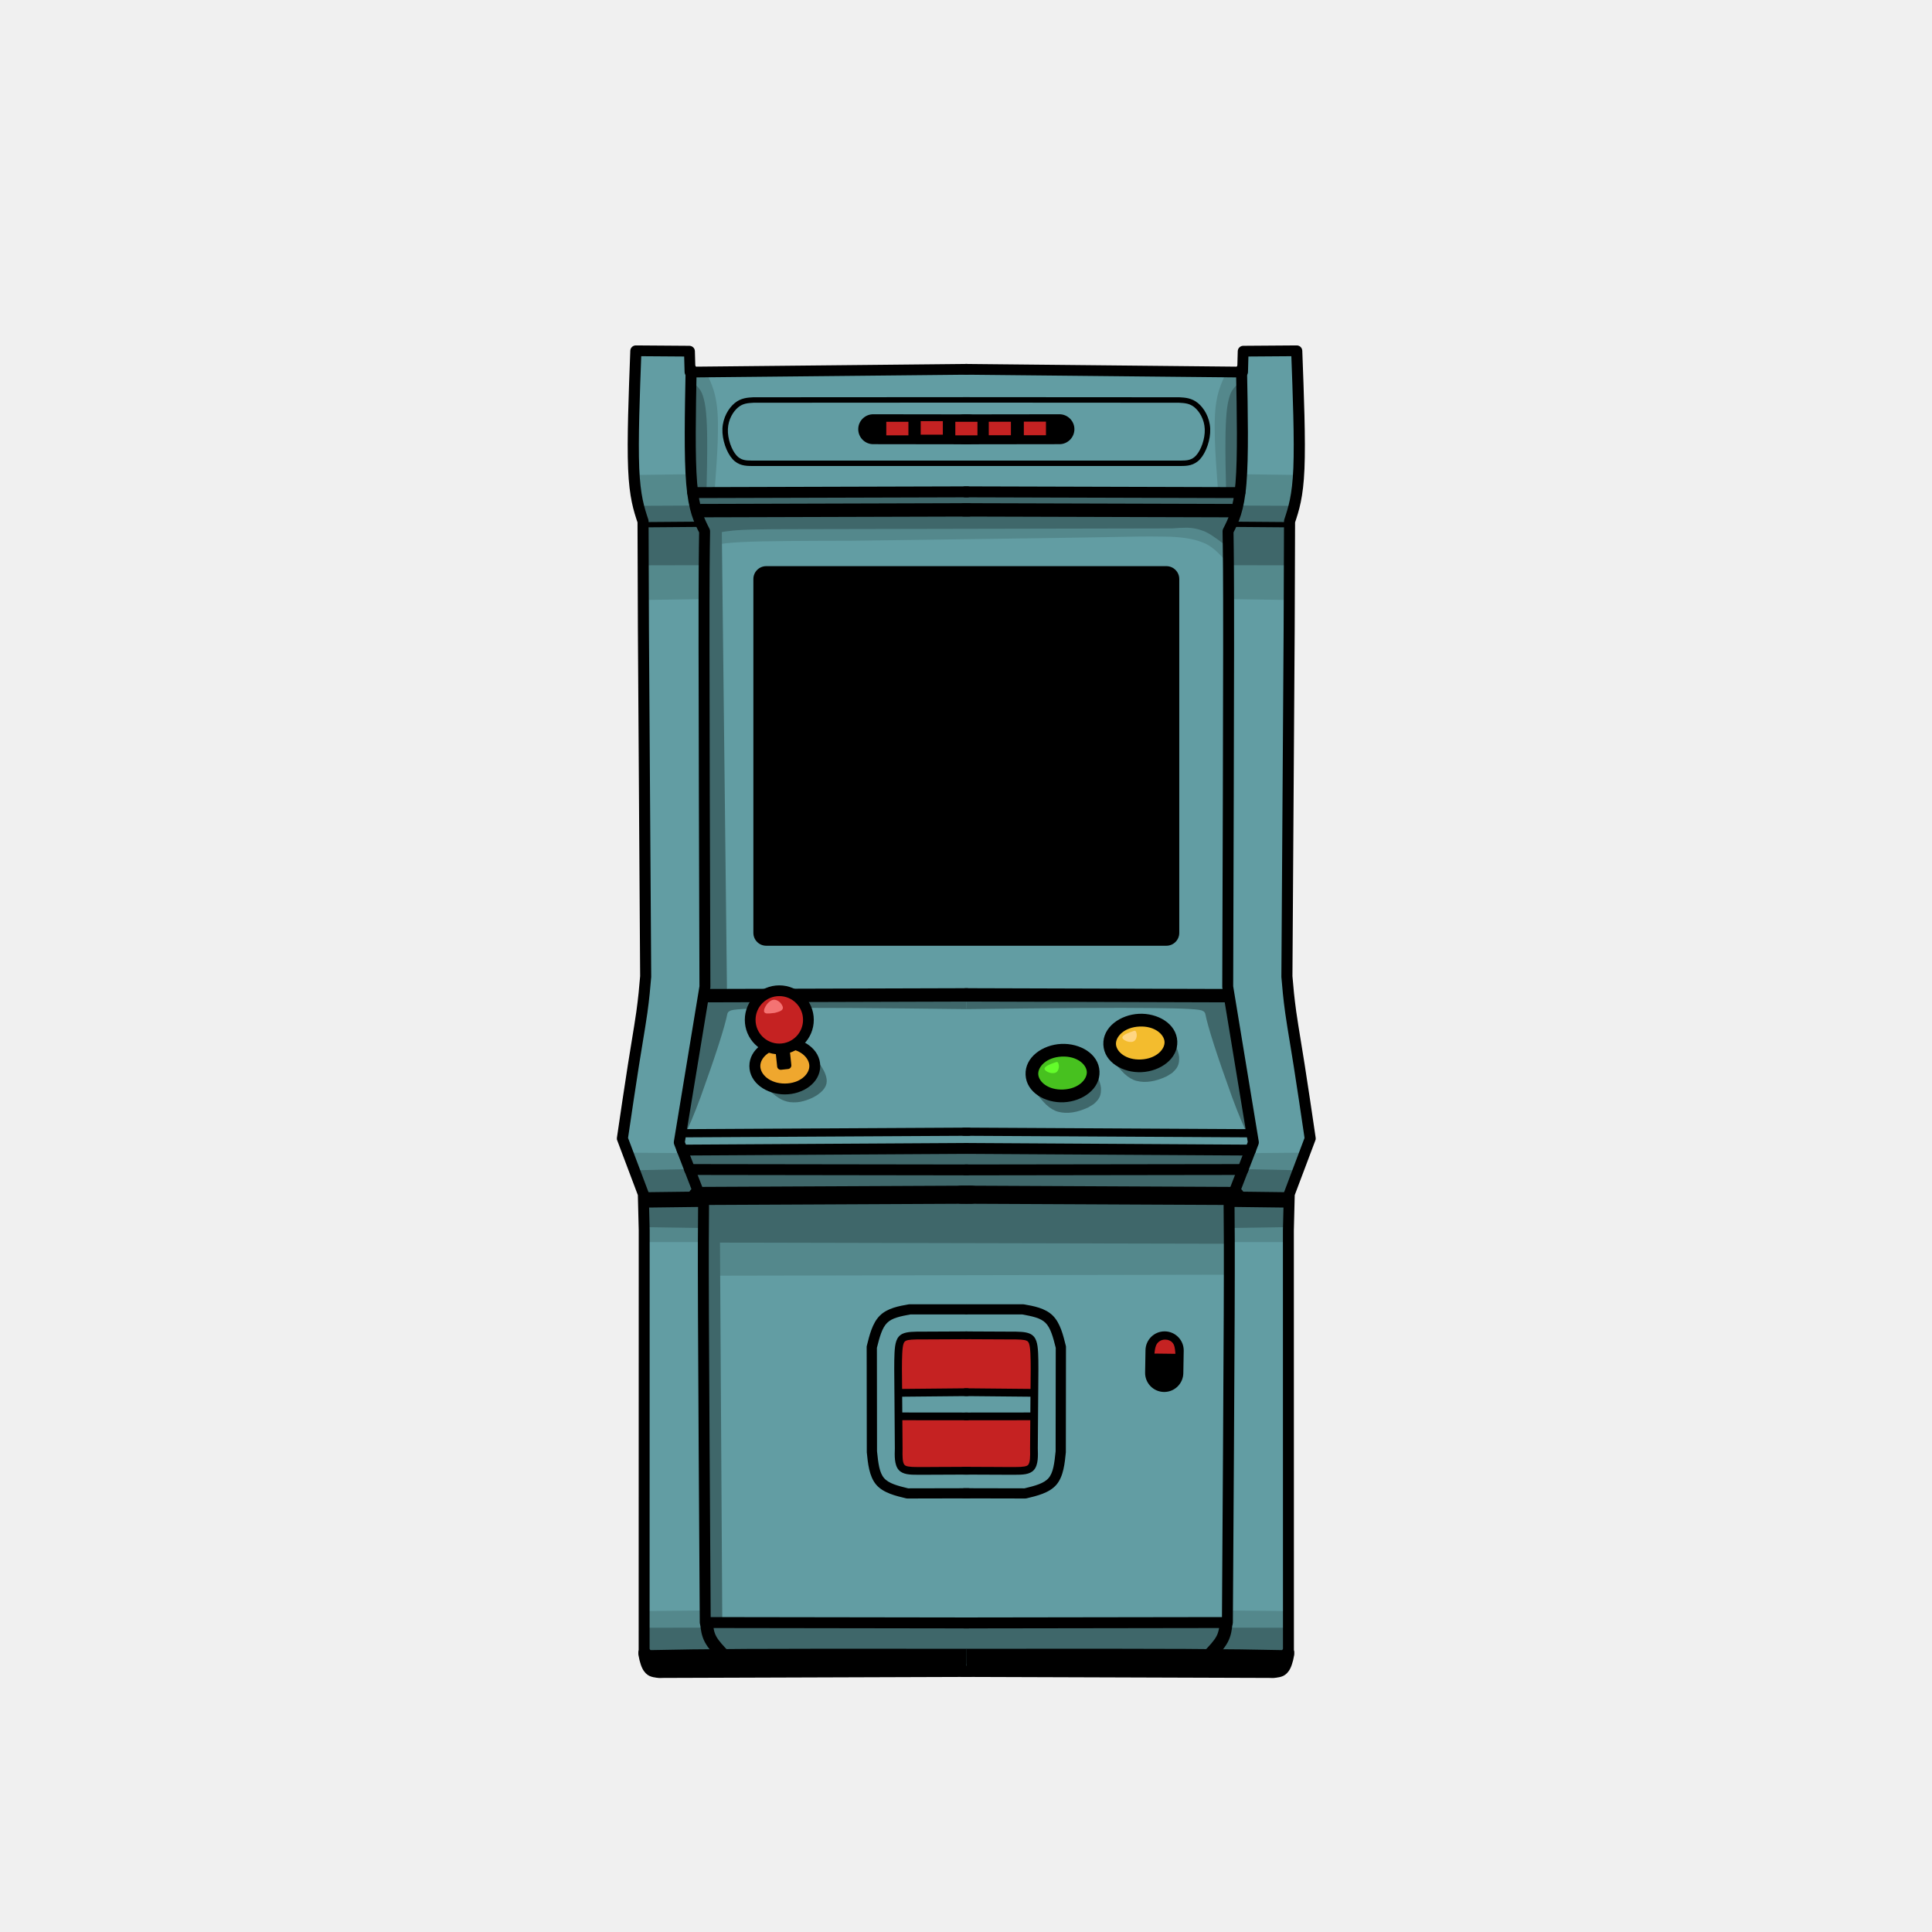
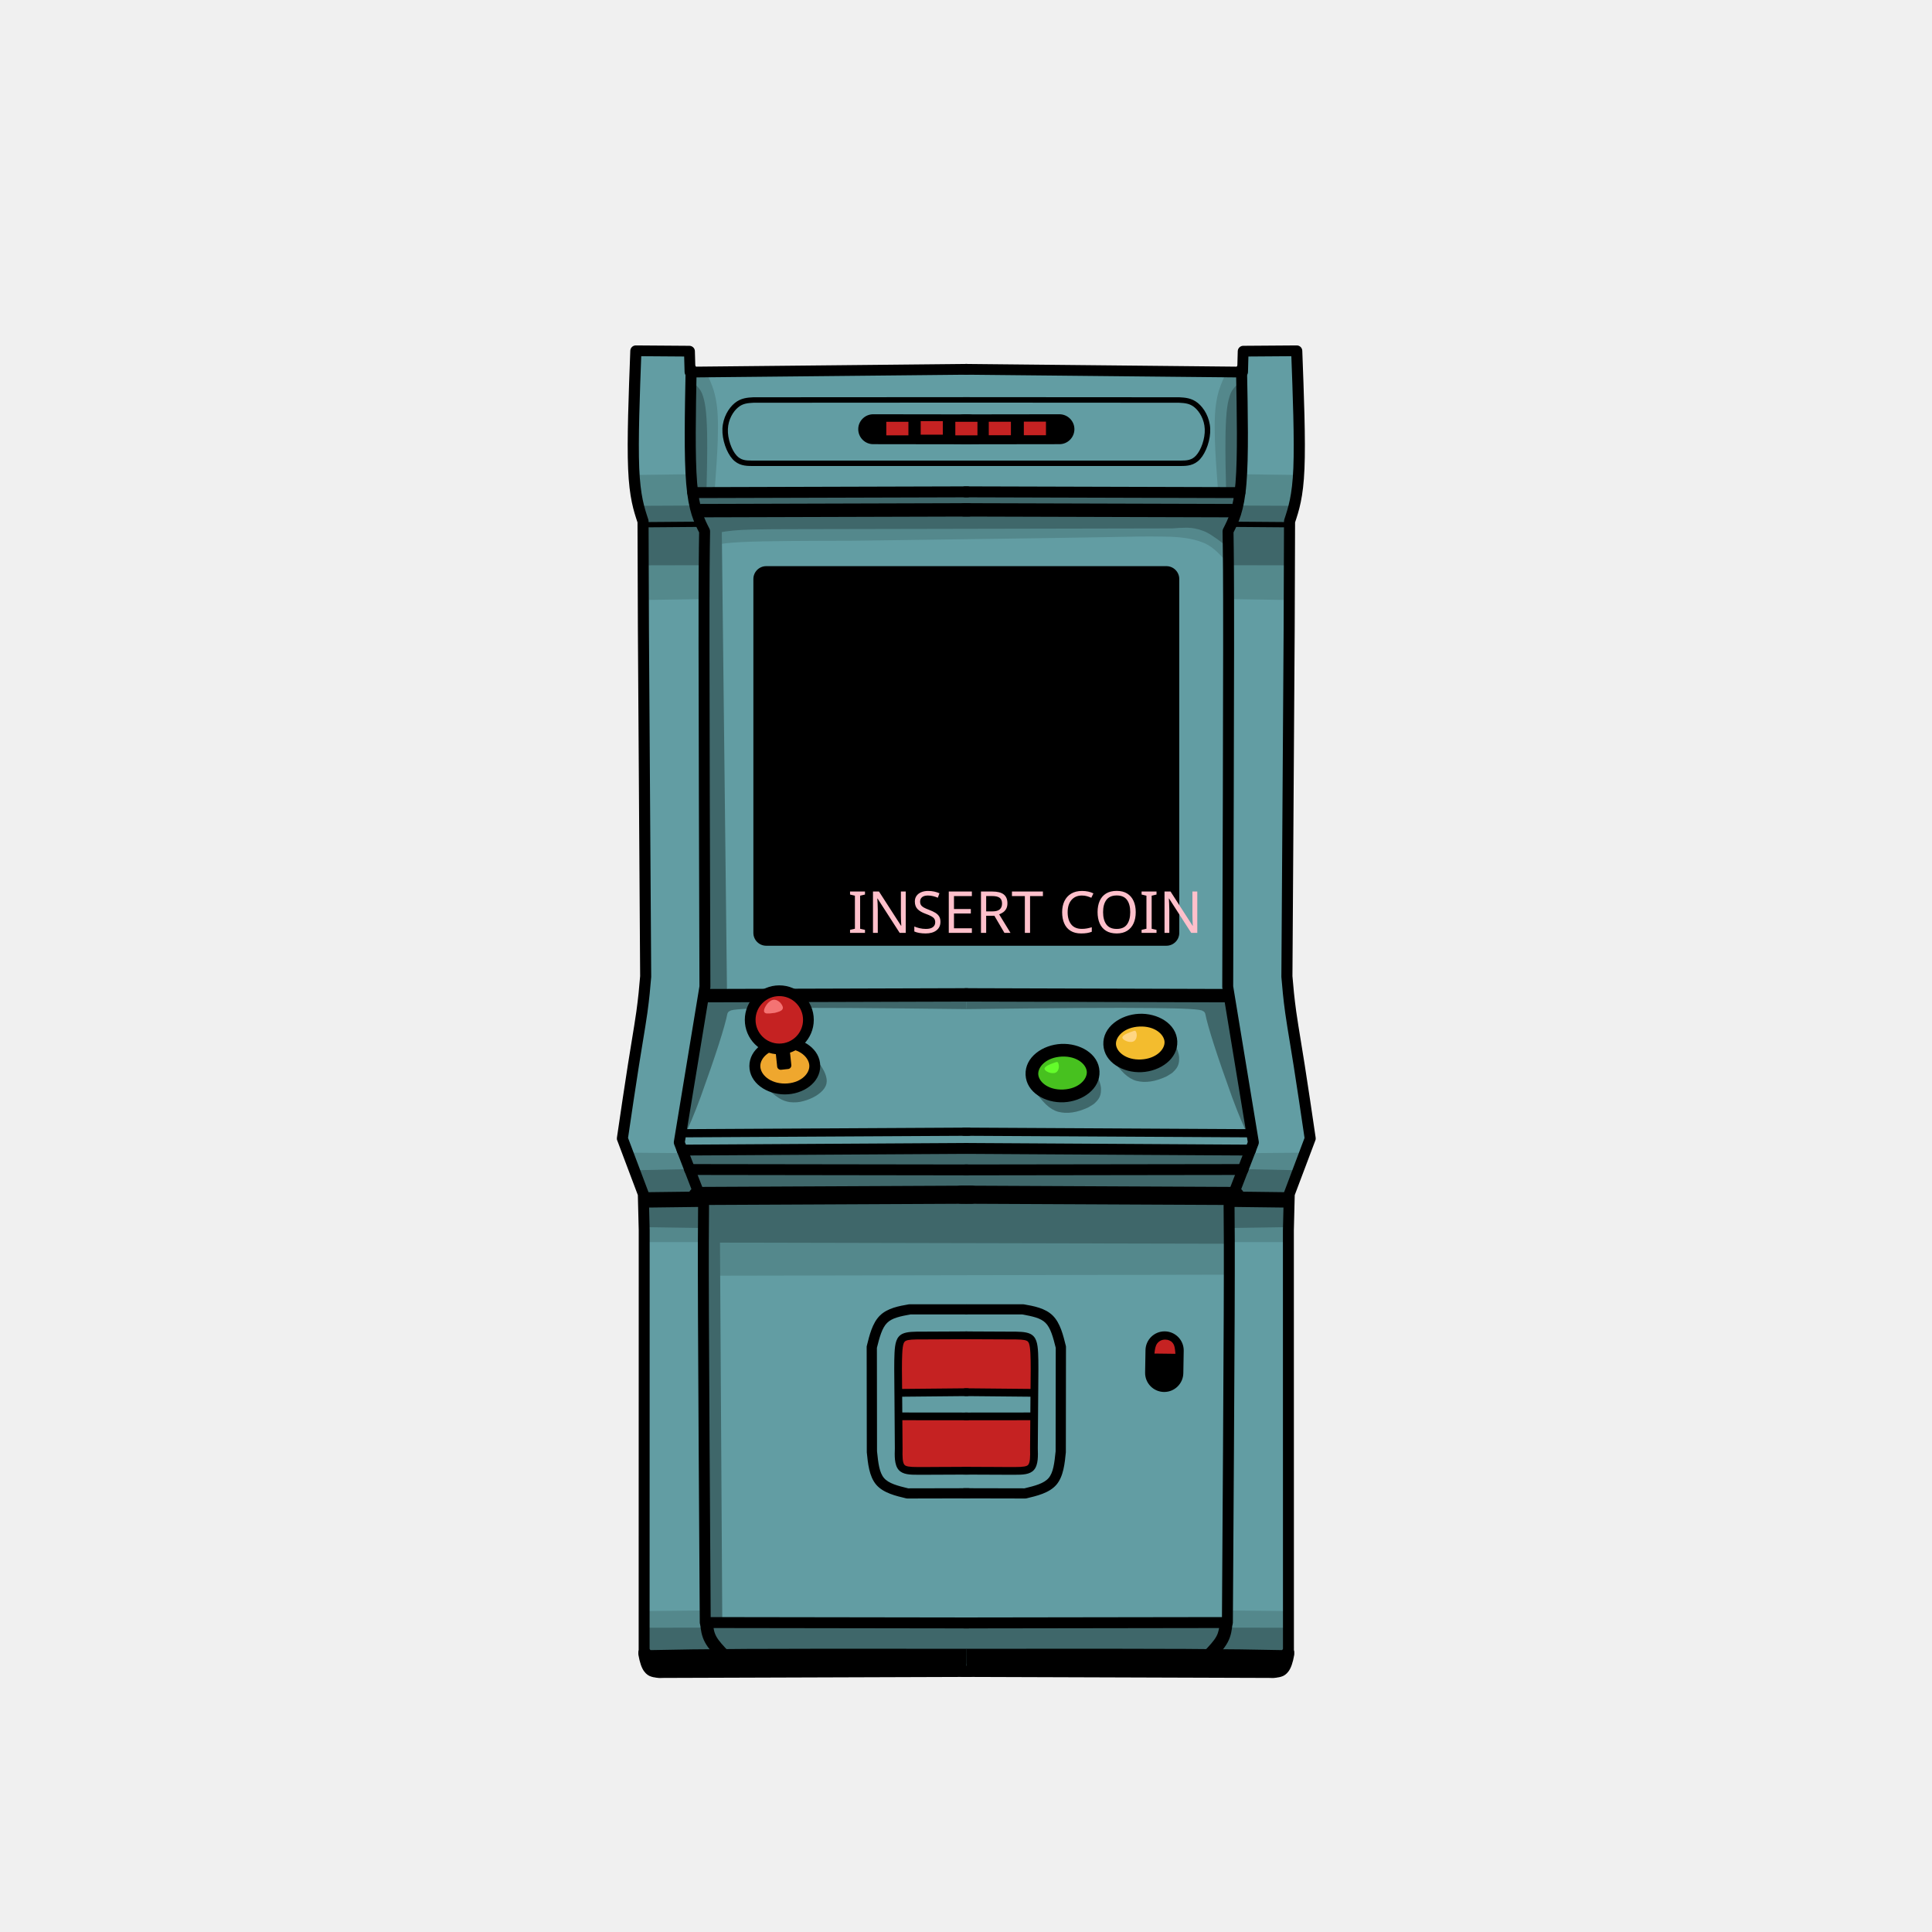
<svg xmlns="http://www.w3.org/2000/svg" xmlns:xlink="http://www.w3.org/1999/xlink" version="1.1" id="arcade" x="0px" y="0px" viewBox="0 0 3002.9 3003" enable-background="new 0 0 3002.9 3003" xml:space="preserve">
  <mask id="rectangle-mask">
    <rect x="1171" y="880" width="662" height="590" fill="white" rx="20" ry="20" />
  </mask>
  <g>
    <path fill="#629DA3" d="M2010.4,548.1l-77.7,0.2l-6.4,32.4l-853.8-1.2l-2.9-35.3l-82.1-0.7c-14.1,98.2-8.4,189.6,16.9,274.3   l2.7,699.8l-38.4,246.6l30,94.3l3.4,706l26.5,35.9l951.2,2.7l23.5-57.8l2.2-687.2l31.1-89.3l-35.5-218.3l3.7-739.1l14.9-81.1   l-1.1-117.2L2010.4,548.1" />
    <path fill="#EFA72E" d="M1263.6,1656.1l-0.4,4.1c-1.9,8.3-7.4,14.9-16.4,19.8c-9.2,5-19.9,7-32.3,6c-11.8-1.3-21.3-5.1-28.4-11.5   c-2.3-2.1-4.1-4.3-5.6-6.7l-1.9-3.7c-1-2.6-1.5-5.2-1.5-8c0.3-8.6,4.5-15.7,12.7-21.4c8.1-5.7,18.3-8.6,30.6-8.9   c12.3,0.2,22.5,3.2,30.6,8.9C1259.1,1640.5,1263.3,1647.6,1263.6,1656.1" />
    <polyline fill="#C52222" points="1404.8,2076.3 1603.5,2078.3 1607.9,2163.1 1508,2160.6 1396.4,2166.3 1395.4,2126.3    1404.8,2076.3  " />
    <path fill="#C52222" d="M1398.5,2199.8l-1.3,8.4c-4.9,33-6.1,52.7-3.7,59c1.7,11.6,7.3,18.8,16.8,21.8c3.7,1.5,10,2.2,18.9,2.1   c8.9-0.3,20.8-1.8,35.5-4.5l96.8-2.9l40-2.7l7.4-81.9L1398.5,2199.8" />
    <path fill="#3F686B" d="M1187.9,1687l3.2,3.2c6.2,6.7,13,12.4,20.3,17c4.9,3,10.4,5,16.3,5.9c7.6,0.8,14.6,0.3,21-1.6l5-1.5   c3.3-1.1,6.6-2.5,9.7-4c3.1-1.5,6-3.3,8.6-5.2c5.4-3.8,9.2-8.1,11.4-12.8l1.2-3.6c0.5-2.5,0.6-5,0.2-7.6c-0.8-5.2-2.9-10.5-6.2-16   c-2.3-4.1-7.2-11.1-14.8-21c0.2,13-0.7,22.4-2.6,28.2c-0.7,2.3-1.7,4.5-2.8,6.5l-2,2.8c-1.5,1.8-3.2,3.3-5.3,4.7   c-5.2,3-11.9,4.9-20.3,5.5C1221.1,1688.5,1206.9,1688.3,1187.9,1687" />
    <path fill="#3F676A" d="M1918.7,794.4l-418.5-0.3l-418.5-0.3c-3-10-6-20-9.1-30c284.1,0.9,568.2,1.9,852.3,2.8L1918.7,794.4" />
    <path fill="#3F676A" d="M2009.2,787.3l-4.4,24.2l-0.2,35.8L2009.2,787.3z M2009.2,787.3" />
    <polyline fill="#54898C" points="1926.7,787.1 1907.7,827.8 1911.2,931.2 2003.9,932.6 2005.7,810.4 2024.1,738.4 1928.7,737.1    1926.7,787.1  " />
    <polyline fill="#54898C" points="1077.3,787.1 1096.2,827.8 1092.8,931.2 1000.1,932.6 998.2,810.4 979.9,738.4 1075.3,737.1    1077.3,787.1  " />
    <path fill="#3F676A" d="M1926.3,785.8l42.5,0.2l42.5,0.2c-2.8,30.8-5.6,61.6-8.4,92.5c-31.3-0.1-62.7-0.1-94-0.2   c0.8-17.1,1.7-34.1,2.5-51.2L1926.3,785.8" />
    <path fill="#3F676A" d="M1077.7,785.8l-42.5,0.2l-42.5,0.2c2.8,30.8,5.6,61.6,8.4,92.5c31.3-0.1,62.7-0.1,94-0.2   c-0.9-17.1-1.7-34.1-2.6-51.2L1077.7,785.8" />
    <path fill="#3F676A" d="M1502.1,1546l409.6,1.2l28,216.4c-5.9-10.5-14.2-30.1-24.8-58.7c-23.5-65.2-37.4-108.4-41.6-129.6   c-0.8-2-2.1-3.4-3.9-3.9c-2.1-2.7-27.7-4.1-76.7-4.5c-53.3-0.7-150.2-0.1-290.8,1.6L1502.1,1546" />
    <path fill="#3F676A" d="M1501.9,1546l-409.6,1.2l-28,216.4c5.9-10.5,14.2-30.1,24.8-58.7c23.5-65.2,37.4-108.4,41.6-129.6   c0.8-2,2.1-3.4,3.9-3.9c2.1-2.7,27.7-4.1,76.7-4.5c53.3-0.7,150.2-0.1,290.8,1.6L1501.9,1546" />
    <polyline fill="#54888C" points="1940.6,1792.4 2031.4,1791.6 2003,1860.7 2003.6,1930.6 1910.6,1930.7 1918,1855.5 1940.6,1792.4     " />
    <polyline fill="#54888C" points="1063.4,1792.4 972.6,1791.6 1001,1860.7 1000.4,1930.6 1093.4,1930.7 1086,1855.5 1063.4,1792.4     " />
    <path fill="#3F676A" d="M1934.1,1817.2l41.7,0.9l41.7,0.9c-5.1,29.5-10.2,58.9-15.3,88.4c-29.1,0.4-58.2,0.8-87.3,1.3   c-0.2-17.5-0.4-35-0.5-52.5L1934.1,1817.2" />
    <path fill="#3F676A" d="M1069.9,1817.2l-41.7,0.9l-41.7,0.9c5.1,29.5,10.2,58.9,15.3,88.4c29.1,0.4,58.2,0.8,87.3,1.3   c0.2-17.5,0.4-35,0.5-52.5L1069.9,1817.2" />
    <path fill="#54888C" d="M1905.2,2503.2l50.2,0.5l50.2,0.5c-1.8,24.4-3.7,48.8-5.5,73.3c-33.7,1.3-67.5,2.6-101.2,4L1905.2,2503.2" />
    <path fill="#54888C" d="M1098.8,2503.2l-50.2,0.5l-50.2,0.5c1.8,24.4,3.7,48.8,5.5,73.3c33.7,1.3,67.5,2.6,101.2,4L1098.8,2503.2" />
    <path fill="#3F676A" d="M1903.6,2529.9l50.5,0.1l50.5,0.1c-2.2,18.2-4.3,36.5-6.5,54.7c-34.9,2-69.9,3.9-104.8,5.9L1903.6,2529.9" />
    <path fill="#3F676A" d="M1100.4,2529.9l-50.5,0.1l-50.5,0.1c2.2,18.2,4.3,36.5,6.5,54.7c34.9,2,69.9,3.9,104.8,5.9L1100.4,2529.9" />
    <path fill="#54888C" d="M1909,574.3l-2.2,4.1c-4.5,8-8.4,17.2-11.9,27.7c-1.1,3.6-2.1,7.4-3,11.6l-1.2,6.5   c-0.8,4.5-1.4,9.3-1.8,14.5c-0.4,5.2-0.7,10.9-0.8,16.9c-0.2,2.6-0.1,12.3,0.3,29.1c0.5,17.1,2.1,43.2,4.8,78.2l34.4-2.4l4-173.5   L1909,574.3" />
    <path fill="#54888C" d="M1095,574.3l2.2,4.1c4.5,8,8.4,17.2,11.9,27.7c1.1,3.6,2.1,7.4,3,11.6l1.2,6.5c0.8,4.5,1.4,9.3,1.8,14.5   c0.4,5.2,0.7,10.9,0.8,16.9c0.2,2.6,0.1,12.3-0.3,29.1c-0.5,17.1-2.1,43.2-4.8,78.2l-34.4-2.4l-4-173.5L1095,574.3" />
    <path fill="#3F676A" d="M1930.5,593.9l-2.4,1.2c-4.8,1.9-9.2,6-13.2,12.2c-1.3,2.2-2.5,4.9-3.5,8.1l-1.5,5.2   c-1,3.7-1.8,8.1-2.5,13.2c-0.7,5.1-1.2,10.8-1.6,17.2l-0.5,10c-0.3,7-0.5,14.4-0.5,22.3c-0.3,19.5,0.2,50.5,1.3,92.9l25.4-14.7   L1930.5,593.9" />
    <path fill="#3F676A" d="M1073.5,593.9l2.4,1.2c4.8,1.9,9.2,6,13.2,12.2c1.3,2.2,2.5,4.9,3.5,8.1l1.5,5.2c1,3.7,1.8,8.1,2.5,13.2   c0.7,5.1,1.2,10.8,1.6,17.2l0.5,10c0.3,7,0.5,14.4,0.5,22.3c0.2,19.5-0.2,50.5-1.3,92.9l-25.4-14.7L1073.5,593.9" />
    <path fill="#54888C" d="M1910.1,1854.7l-0.2,63.3l-0.2,63.3c-271,0.5-542,1-813,1.6c-3-41.2-6-82.4-9-123.6L1910.1,1854.7" />
    <path fill="#3F676A" d="M1912.1,1933.2l-410.2-0.9l-410.2-0.9c1.4-24.9,2.7-49.8,4.1-74.7c273.9,0.4,547.9,0.8,821.8,1.2   L1912.1,1933.2" />
    <path fill="#3F676A" d="M1943.7,1790.4l-11.5,36.5l-11.5,36.5c-278.8,0.6-557.5,1.2-836.3,1.9c-9-24.8-17.9-49.5-26.9-74.3   L1943.7,1790.4" />
    <path fill="#3F676A" d="M1118.7,1866l2,329l2,329c-9.5,0.7-19,1.4-28.6,2.2c-1.9-221.3-3.8-442.6-5.7-663.9L1118.7,1866" />
    <path fill="#3F676A" d="M1907.2,2518.1l-406.4,2.4l-406.4,2.4c11.1,22.5,22.3,45.1,33.4,67.6c249.1-3.1,498.1-6.2,747.2-9.2   L1907.2,2518.1" />
    <path fill="#54888C" d="M1917.8,795l-9.6,81c-13.9-17.8-27-28.8-39.3-33c-14.1-5.7-33.7-8.7-58.9-8.9c-15.7-0.3-29.3-0.3-41.1-0.1   c-75.6,1.5-200.8,3.3-375.8,5.6l-69.9,0.9c-34,0-66.2,0.2-96.6,0.4c-24.1,0.3-37.9,0.5-41.5,0.6c-25.5,0.5-44.4,1.5-56.5,2.9   c-14.5,1.6-25,4.1-31.6,7.5l-9.8-56.8L1917.8,795" />
    <path fill="#3F676A" d="M1908.7,850.7l-3.5-2.7c-16.1-12.8-27.8-20.4-35-22.8c-9-3.5-18.4-5.2-28.3-4.9c-4.4,0-10.9,0.3-19.7,1   l-600.7,1.2c-18.4,0-36,0.2-52.6,0.6c-22.4,0.5-39.5,2.1-51.4,4.9c-9.6,1.9-18.4,6.7-26.4,14.4l-12.8-48.1l844.5-2L1908.7,850.7" />
    <path fill="#3F676A" d="M1121.6,795.3l8.5,755c-12.1,42.2-20.5,62.3-25.2,60.3c-4.9,1.5-8.7-14.7-11.4-48.6   c-3.3-46.3-4.6-130.6-3.9-253c0.4-97,2.5-257.7,6.3-482.1l-17.6-34.8L1121.6,795.3" />
    <path d="M1500.6,565.7l431,4.3l-8.6,8.3l0.9-32.5c0.1-4.6,3.9-8.2,8.4-8.3l83.3-0.6c4.6,0,8.4,3.6,8.6,8.2   c2.6,69.2,5.3,138.9,3.4,183.5c-1.9,45.2-8.5,65.1-15,84.6l0.4-2.7l-0.6,168.5v0l-3.5,539l0-0.8c1.4,16.9,2.9,33.6,5.9,55.2   c1.9,13.4,4.4,28.7,7.3,46.4c1.8,11,3.8,23,5.8,35.9c5.3,33.6,11.2,73.6,17.1,113.7c0.2,1.4,0.1,2.9-0.5,4.2l-32.5,86.2l0.5-2.8   l-1.4,56.2l0-0.2l0.1,653.5c0,1.7-0.5,3.3-1.4,4.7l-22.4,34.1c-1.6,2.4-4.3,3.9-7.1,3.8l-484.1-1.6c-4.7,0-8.5-3.8-8.5-8.5   c0-4.7,3.8-8.5,8.5-8.5l484.1,1.6l-7.1,3.8l22.4-34.1l-1.4,4.7l-0.1-653.5c0-0.1,0-0.1,0-0.2l1.4-56.2c0-1,0.2-1.9,0.5-2.8   l32.5-86.2l-0.5,4.2c-5.9-40.1-11.8-80-17.1-113.5c-2-12.8-4-24.8-5.8-35.8c-2.9-17.6-5.5-33.2-7.4-46.8c-3.1-22.2-4.6-39.3-6-56.2   c0-0.3,0-0.5,0-0.8l3.5-539l0,0l0.6-168.5c0-0.9,0.2-1.8,0.4-2.7c6.2-18.6,12.3-36.8,14.1-80c1.8-43.8-0.8-112.7-3.4-182.1l8.6,8.2   l-83.3,0.6l8.5-8.3l-0.9,32.5c-0.1,4.6-4,8.3-8.6,8.3l-431-4.3c-4.7,0-8.5-3.9-8.4-8.6C1492.1,569.4,1495.9,565.6,1500.6,565.7   L1500.6,565.7z M1500.6,565.7" />
    <path d="M1503.4,565.7l-431,4.3l8.6,8.3l-0.9-32.5c-0.1-4.6-3.9-8.2-8.5-8.3l-83.3-0.6c-4.6,0-8.4,3.6-8.6,8.2   c-2.6,69.2-5.3,138.9-3.4,183.5c1.9,45.2,8.5,65.1,15,84.6l-0.4-2.7l0.6,168.5v0l3.5,539l0-0.8c-1.4,16.9-2.9,33.6-5.9,55.2   c-1.9,13.4-4.4,28.7-7.3,46.4c-1.8,11-3.8,23-5.8,35.9c-5.3,33.6-11.2,73.6-17.1,113.7c-0.2,1.4-0.1,2.9,0.5,4.2l32.5,86.2   l-0.5-2.8l1.4,56.2l0-0.2l-0.1,653.5c0,1.7,0.5,3.3,1.4,4.7l22.4,34.1c1.6,2.4,4.3,3.9,7.1,3.8l484.1-1.6c4.7,0,8.5-3.8,8.5-8.5   c0-4.7-3.8-8.5-8.5-8.5l-484.1,1.6l7.1,3.8l-22.4-34.1l1.4,4.7l0.1-653.5c0-0.1,0-0.1,0-0.2l-1.4-56.2c0-1-0.2-1.9-0.5-2.8   l-32.5-86.2l0.5,4.2c5.9-40.1,11.8-80,17.1-113.5c2-12.8,4-24.8,5.8-35.8c2.9-17.6,5.5-33.2,7.4-46.8c3.1-22.2,4.6-39.3,6-56.2   c0-0.3,0-0.5,0-0.8l-3.5-539v0l-0.6-168.5c0-0.9-0.2-1.8-0.4-2.7c-6.2-18.6-12.3-36.8-14.1-80c-1.8-43.8,0.8-112.7,3.4-182.1   l-8.6,8.2l83.3,0.6l-8.5-8.3l0.9,32.5c0.1,4.6,3.9,8.3,8.6,8.3l431-4.3c4.7,0,8.5-3.9,8.4-8.6   C1511.9,569.4,1508.1,565.6,1503.4,565.7L1503.4,565.7z M1503.4,565.7" />
    <path d="M1938.3,573.7c1.3,67.5,2.7,135.7-0.9,178.2c-3.6,43.3-12.4,60.6-21,77.5l0.9-4l0,0.6c0.5,31.8,1,64,0.9,181.3   c-0.1,118-0.8,322.2-1.4,526.4l-0.1-1.4l39.9,242.1c0.2,1.5,0.1,3-0.5,4.5l-37.8,97.8l0.6-3.2c0.3,30.6,0.6,61.2,0.2,169.3   c-0.4,108-1.6,293.7-2.8,479.2c0,4.7-3.8,8.4-8.5,8.5l-408.9,0.6c-4.7,0-8.5-3.8-8.5-8.5c0-4.7,3.8-8.5,8.5-8.5l408.9-0.6l-8.5,8.5   c1.2-185.5,2.4-371.1,2.8-479.1c0.4-108,0.1-138.5-0.2-169.1c0-1.1,0.2-2.2,0.6-3.2l37.8-97.8l-0.5,4.5l-39.9-242.1   c-0.1-0.5-0.1-0.9-0.1-1.4c0.7-204.1,1.3-408.3,1.4-526.3c0.1-117.2-0.4-149.4-0.9-181v0l0-0.6c0-1.4,0.3-2.8,0.9-4   c7.9-15.5,15.8-30.6,19.2-71.2c3.4-41.4,2.1-108.6,0.8-176.5c-0.1-4.7,3.6-8.6,8.3-8.7C1934.3,565.2,1938.2,569,1938.3,573.7   L1938.3,573.7z M1938.3,573.7" />
    <path d="M1065.7,573.7c-1.3,67.5-2.7,135.7,0.9,178.2c3.6,43.3,12.3,60.6,21,77.5l-0.9-4l0,0.6c-0.5,31.8-1,64-0.9,181.3   c0.1,118,0.8,322.2,1.4,526.4l0.1-1.4l-39.9,242.1c-0.2,1.5-0.1,3,0.5,4.5l37.8,97.8l-0.6-3.2c-0.3,30.6-0.6,61.2-0.2,169.3   c0.4,108,1.6,293.7,2.8,479.2c0,4.7,3.8,8.4,8.5,8.5l408.9,0.6c4.7,0,8.5-3.8,8.5-8.5c0-4.7-3.8-8.5-8.5-8.5l-408.9-0.6l8.5,8.5   c-1.2-185.5-2.4-371.1-2.8-479.1c-0.4-108-0.1-138.5,0.2-169.1c0-1.1-0.2-2.2-0.6-3.2l-37.8-97.8l0.5,4.5l39.9-242.1   c0.1-0.5,0.1-0.9,0.1-1.4c-0.7-204.1-1.3-408.3-1.4-526.3c-0.1-117.2,0.4-149.4,0.9-181v0l0-0.6c0-1.4-0.3-2.8-0.9-4   c-7.9-15.5-15.8-30.6-19.2-71.2c-3.4-41.4-2.1-108.6-0.8-176.5c0.1-4.7-3.6-8.6-8.3-8.7C1069.7,565.2,1065.8,569,1065.7,573.7   L1065.7,573.7z M1065.7,573.7" />
    <path d="M1927.2,774.2l-426.9-1.2c-4.7,0-8.5-3.8-8.5-8.5c0-4.7,3.8-8.5,8.5-8.5l426.9,1.2c4.7,0,8.5,3.8,8.5,8.5   C1935.7,770.4,1931.9,774.2,1927.2,774.2L1927.2,774.2z M1927.2,774.2" />
    <path d="M1076.8,774.2l426.9-1.2c4.7,0,8.5-3.8,8.5-8.5c0-4.7-3.8-8.5-8.5-8.5l-426.9,1.2c-4.7,0-8.5,3.8-8.5,8.5   C1068.3,770.4,1072.1,774.2,1076.8,774.2L1076.8,774.2z M1076.8,774.2" />
    <path d="M1497.2,617.3l335.7,0.2c0.1,0,0.2,0,0.2,0c8.9,0.5,19.1,1,28.9,9c9.5,7.8,18.3,22.4,19.1,39.8c0.7,17.2-6.4,37-15.7,47.3   c-9.2,10.1-20.2,10.7-29.8,10.7c-0.7,0-1.5,0-2.2,0h0l-331.7,0c-2.3,0-4.2-1.9-4.2-4.2c0-2.3,1.9-4.2,4.2-4.2l331.7,0h0   c0.7,0,1.4,0,2.2,0c9.3,0,16.9-0.6,23.5-7.9c7.7-8.4,14.2-26.1,13.5-41.2c-0.6-14.9-8.3-27.4-16-33.7c-7.4-6.1-15-6.6-24-7.1l0.2,0   l-335.7-0.2c-2.3,0-4.2-1.9-4.2-4.2C1493,619.2,1494.9,617.3,1497.2,617.3L1497.2,617.3z M1497.2,617.3" />
    <path d="M1506.8,617.3l-335.7,0.2c-0.1,0-0.2,0-0.2,0c-8.9,0.5-19.1,1-28.9,9c-9.5,7.8-18.3,22.4-19.1,39.8   c-0.7,17.2,6.4,37,15.7,47.3c9.2,10.1,20.2,10.7,29.8,10.7c0.7,0,1.5,0,2.2,0h0l331.7,0c2.3,0,4.2-1.9,4.2-4.2   c0-2.3-1.9-4.2-4.2-4.2l-331.7,0h0c-0.7,0-1.4,0-2.2,0c-9.3,0-16.9-0.6-23.5-7.9c-7.7-8.4-14.2-26.1-13.5-41.2   c0.6-14.9,8.3-27.4,16-33.7c7.4-6.1,15-6.6,24-7.1l-0.2,0l335.7-0.2c2.3,0,4.2-1.9,4.2-4.2C1511,619.2,1509.1,617.3,1506.8,617.3   L1506.8,617.3z M1506.8,617.3" />
    <path d="M1907.5,1558l-406.4-1.2c-5.8,0-10.4-4.7-10.4-10.4c0-5.8,4.7-10.4,10.4-10.4l406.4,1.2c5.8,0,10.4,4.7,10.4,10.4   C1918,1553.3,1913.3,1558,1907.5,1558L1907.5,1558z M1907.5,1558" />
    <path d="M1096.5,1558l406.4-1.2c5.8,0,10.4-4.7,10.4-10.4c0-5.8-4.7-10.4-10.4-10.4l-406.4,1.2c-5.7,0-10.4,4.7-10.4,10.4   C1086,1553.3,1090.7,1558,1096.5,1558L1096.5,1558z M1096.5,1558" />
    <path d="M1914.6,804.1l-416.1-1.2c-5.8,0-10.4-4.7-10.4-10.4c0-5.8,4.7-10.4,10.4-10.4l416.1,1.2c5.8,0,10.4,4.7,10.4,10.4   C1925,799.4,1920.4,804.1,1914.6,804.1L1914.6,804.1z M1914.6,804.1" />
    <path d="M1089.4,804.1l416.1-1.2c5.8,0,10.4-4.7,10.4-10.4c0-5.8-4.7-10.4-10.4-10.4l-416.1,1.2c-5.8,0-10.4,4.7-10.4,10.4   C1079,799.5,1083.6,804.1,1089.4,804.1L1089.4,804.1z M1089.4,804.1" />
    <path d="M2003.9,819.7l-89.5-0.7c-2.3,0-4.1-1.9-4.1-4.1c0-2.3,1.9-4.1,4.1-4.1l89.5,0.7c2.3,0,4.1,1.9,4.1,4.1   C2008,817.9,2006.2,819.7,2003.9,819.7L2003.9,819.7z M2003.9,819.7" />
    <path d="M1000.1,819.7l89.5-0.7c2.3,0,4.1-1.9,4.1-4.1c0-2.3-1.9-4.1-4.1-4.1l-89.5,0.7c-2.3,0-4.1,1.9-4.1,4.1   C996,817.9,997.8,819.7,1000.1,819.7L1000.1,819.7z M1000.1,819.7" />
    <path d="M1940.3,1767.8l-441.9-2.4c-3.5,0-6.3-2.9-6.3-6.4c0-3.5,2.9-6.3,6.4-6.3l442,2.4c3.5,0,6.3,2.9,6.3,6.4   C1946.6,1765,1943.8,1767.8,1940.3,1767.8L1940.3,1767.8z M1940.3,1767.8" />
    <path d="M1063.7,1767.8l442-2.4c3.5,0,6.3-2.9,6.3-6.4c0-3.5-2.9-6.3-6.4-6.3l-442,2.4c-3.5,0-6.3,2.9-6.3,6.4   C1057.4,1765,1060.2,1767.8,1063.7,1767.8L1063.7,1767.8z M1063.7,1767.8" />
    <path d="M1943.7,1796.1l-442.3-2.6c-4.7,0-8.4-3.8-8.4-8.5c0-4.7,3.8-8.4,8.5-8.4l442.3,2.6c4.7,0,8.4,3.8,8.4,8.5   C1952.2,1792.4,1948.4,1796.2,1943.7,1796.1L1943.7,1796.1z M1943.7,1796.1" />
    <path d="M1060.3,1796.1l442.3-2.6c4.7,0,8.4-3.8,8.4-8.5c0-4.7-3.8-8.4-8.5-8.4l-442.3,2.6c-4.7,0-8.4,3.8-8.4,8.5   C1051.8,1792.4,1055.6,1796.2,1060.3,1796.1L1060.3,1796.1z M1060.3,1796.1" />
    <path d="M1932.2,1826.3l-431.6,0.6c-4.7,0-8.5-3.8-8.5-8.4c0-4.7,3.8-8.5,8.4-8.5l431.6-0.6c4.7,0,8.5,3.8,8.5,8.4   C1940.6,1822.5,1936.8,1826.3,1932.2,1826.3L1932.2,1826.3z M1932.2,1826.3" />
    <path d="M1071.8,1826.3l431.6,0.6c4.7,0,8.5-3.8,8.5-8.4c0-4.7-3.8-8.5-8.4-8.5l-431.6-0.6c-4.7,0-8.5,3.8-8.5,8.4   C1063.4,1822.5,1067.2,1826.3,1071.8,1826.3L1071.8,1826.3z M1071.8,1826.3" />
    <path d="M1998.6,1877l-80.6-1c-6.6-0.1-11.9-5.5-11.8-12.1c0.1-6.6,5.5-11.9,12.1-11.8l80.6,1c6.6,0.1,11.9,5.5,11.8,12.1   C2010.7,1871.8,2005.2,1877.1,1998.6,1877L1998.6,1877z M1998.6,1877" />
    <path d="M1005.4,1877l80.6-1c6.6-0.1,11.9-5.5,11.8-12.1c-0.1-6.6-5.5-11.9-12.1-11.8l-80.6,1c-6.6,0.1-11.9,5.5-11.8,12.1   C993.3,1871.8,998.8,1877.1,1005.4,1877L1005.4,1877z M1005.4,1877" />
    <path d="M1920,1873l-425.9-2c-7.8,0-14-6.4-14-14.1c0-7.8,6.4-14,14.1-14l425.9,2c7.8,0,14,6.4,14,14.1   C1934.1,1866.7,1927.7,1873,1920,1873L1920,1873z M1920,1873" />
    <path d="M1084,1873l425.9-2c7.8,0,14-6.4,14-14.1c0-7.8-6.4-14-14.1-14l-425.9,2c-7.8,0-14,6.4-14,14.1   C1069.9,1866.7,1076.3,1873,1084,1873L1084,1873z M1084,1873" />
    <path d="M1503.3,2027.3h86.6c0.5,0,0.9,0,1.4,0.1l0.2,0c14.8,2.6,33,5.7,44.9,17.5c11.8,11.7,16.3,31.1,20.3,47.1   c0.2,0.6,0.2,1.3,0.2,1.9l-0.2,162.7c0,0.3,0,0.5,0,0.8c-1.7,16.7-3.5,37.2-14.6,50.3c-11.2,13.1-30.9,17.5-46.7,21.3   c-0.6,0.1-1.2,0.2-1.9,0.2l-94.8-0.2c-4.4,0-7.9-3.6-7.9-7.9c0-4.4,3.6-7.9,7.9-7.9l94.8,0.2l-1.9,0.2c17.5-4.2,31.1-7.8,38.3-16.2   c7.3-8.5,9-23.1,10.9-41.6l0,0.8l0.2-162.7l0.2,1.9c-4.4-17.6-8.2-31.8-16.1-39.6c-7.7-7.7-20.4-10.2-36.6-13.2l-0.2,0l1.4,0.1   l-86.6,0c-4.4,0-7.9-3.5-7.9-7.9C1495.4,2030.9,1498.9,2027.3,1503.3,2027.3L1503.3,2027.3z M1503.3,2027.3" />
    <path d="M1500.7,2027.3h-86.6c-0.5,0-0.9,0-1.4,0.1h0l-0.2,0c-14.8,2.6-33,5.7-44.9,17.5c-11.8,11.7-16.3,31.1-20.3,47.1   c-0.2,0.6-0.2,1.3-0.2,1.9l0.2,162.7c0,0.3,0,0.5,0,0.8c1.7,16.7,3.5,37.2,14.6,50.3c11.2,13.1,30.9,17.5,46.7,21.3   c0.6,0.1,1.2,0.2,1.9,0.2l94.8-0.2c4.4,0,7.9-3.6,7.9-7.9c0-4.4-3.6-7.9-7.9-7.9l-94.8,0.2l1.9,0.2c-17.5-4.2-31.1-7.8-38.3-16.2   c-7.3-8.5-9-23.1-10.9-41.6l0,0.8l-0.2-162.7l-0.2,1.9c4.4-17.6,8.2-31.8,16.1-39.6c7.7-7.7,20.4-10.2,36.6-13.2h0l0.2,0l-1.4,0.1   l86.6,0c4.4,0,7.9-3.5,7.9-7.9C1508.6,2030.9,1505.1,2027.3,1500.7,2027.3L1500.7,2027.3z M1500.7,2027.3" />
    <path d="M1501.7,2069.5c23.3,0.1,46.7,0.3,63.5,0.3h0.1h0h4.1c13.7,0,24.6,0,31.8,3.4c9.7,4.7,11.6,14.7,12.4,29.7   c0.7,13.7,0.4,34.6,0.2,56.9c0,3.3-0.1,6.9-0.1,10.3v0v0c-0.3,26.2-0.4,53.8-0.6,81.3l0-0.2l0,0.1v0c0.3,10.5,1.1,25.5-6,33.5   c-6.4,7.3-17.8,7.5-30,7.5c-2.3,0-4.9,0-7.5,0l-1.2,0c-18.4-0.1-44.2-0.2-70.4-0.3h0h-0.3c-3.3,0-6-2.7-6-6c0-3.3,2.7-6,6-6h0.3   c26.1,0.1,52,0.1,70.5,0.3l1.2,0c2.6,0,5.1,0,7.4,0c14.1,0,18.9-1.1,21-3.4c3.1-3.6,3.3-12.1,3-25.2v0l0-0.1c0-0.1,0-0.1,0-0.2   c0.1-27.5,0.3-55,0.6-81.3v0v0c0-3.4,0.1-6.9,0.1-10.3c0.3-22.5,0.5-42.9-0.2-56.2c-0.8-16-3-18.2-5.6-19.5   c-4.1-2-11.4-2.2-26.5-2.2h-0.2h0l-1.9,0h-2.2c-16.8,0-40.2-0.1-63.5-0.3c-3.3,0-6-2.7-6-6.1   C1495.7,2072.1,1498.4,2069.4,1501.7,2069.5L1501.7,2069.5z M1501.7,2069.5" />
    <path d="M1502.3,2069.5c-23.3,0.1-46.7,0.3-63.5,0.3h-4.2c-13.7,0-24.6,0-31.8,3.4c-9.7,4.7-11.6,14.7-12.4,29.7   c-0.7,13.7-0.4,34.6-0.2,56.9c0,3.3,0.1,6.9,0.1,10.3v0v0c0.3,26.2,0.4,53.8,0.6,81.3v-0.2l0,0.1v0c-0.3,10.5-1.1,25.5,6,33.5   c6.4,7.3,17.8,7.5,30,7.5c2.3,0,4.9,0,7.5,0l1.2,0c18.4-0.1,44.2-0.2,70.4-0.3h0h0.3c3.3,0,6-2.7,6-6c0-3.3-2.7-6-6-6h-0.3   c-26.1,0.1-52,0.1-70.5,0.3l-1.2,0c-2.6,0-5.1,0-7.4,0c-14.1,0-18.9-1.1-21-3.4c-3.1-3.6-3.3-12.1-3-25.2v-0.1c0-0.1,0-0.1,0-0.2   c-0.1-27.5-0.3-55-0.6-81.3v0l0,0v0c0-3.4-0.1-6.9-0.1-10.3c-0.3-22.5-0.5-42.9,0.2-56.2c0.8-16,3-18.2,5.6-19.5   c4.1-2,11.4-2.2,26.5-2.2h0.2h0l1.9,0h2.2c16.8,0,40.2-0.1,63.5-0.3c3.3,0,6-2.7,6-6.1C1508.3,2072.1,1505.6,2069.4,1502.3,2069.5   L1502.3,2069.5z M1502.3,2069.5" />
    <path d="M1604.8,2171l-104.2-1c-3.3,0-6-2.8-6-6.1c0-3.3,2.8-6,6.1-6l104.2,1c3.3,0,6,2.8,6,6.1   C1610.9,2168.4,1608.1,2171,1604.8,2171L1604.8,2171z M1604.8,2171" />
    <path d="M1399.2,2171l104.2-1c3.3,0,6-2.8,6-6.1c0-3.3-2.8-6-6.1-6l-104.2,1c-3.3,0-6,2.8-6,6.1   C1393.1,2168.4,1395.9,2171,1399.2,2171L1399.2,2171z M1399.2,2171" />
    <path d="M1606.8,2207.5l-106,0.1c-3.3,0-6-2.7-6-6c0-3.3,2.7-6,6-6l106-0.1c3.3,0,6,2.7,6,6   C1612.8,2204.8,1610.1,2207.5,1606.8,2207.5L1606.8,2207.5z M1606.8,2207.5" />
    <path d="M1397.2,2207.5l106,0.1c3.3,0,6-2.7,6-6c0-3.3-2.7-6-6-6l-106-0.1c-3.3,0-6,2.7-6,6   C1391.2,2204.8,1393.9,2207.5,1397.2,2207.5L1397.2,2207.5z M1397.2,2207.5" />
    <path d="M1810.2,2069.4c-16.2,0-29.4,13-29.7,29.2l-0.6,34.8c-0.3,16.4,12.8,29.9,29.2,30.2c0.2,0,0.3,0,0.5,0   c16.2,0,29.4-13,29.7-29.2l0.6-34.8c0.3-16.4-12.8-29.9-29.2-30.2C1810.6,2069.4,1810.4,2069.4,1810.2,2069.4L1810.2,2069.4z    M1810.2,2069.4" />
    <path fill="#C52222" d="M1811,2082.2c-5.2,0.1-9.3,2.1-12.3,6c-1.4,1.9-2.3,4.1-2.9,6.6c-0.5,2-1,5.1-1.4,9.1l32.6,0.4   c-0.3-4.7-0.8-8.2-1.3-10.5c-0.6-2.2-1.1-3.5-1.3-3.8c-0.4-0.8-0.8-1.5-1.3-2.2c-1.4-1.9-3.2-3.3-5.4-4.2   C1815.5,2082.6,1813.3,2082.2,1811,2082.2L1811,2082.2z M1811,2082.2" />
    <path d="M1498.8,644.1l147.9-0.2c12.8,0,23.3,10.4,23.3,23.2c0,12.8-10.4,23.3-23.2,23.3l-147.9,0.2c-12.8,0-23.3-10.4-23.3-23.2   C1475.5,654.6,1485.9,644.2,1498.8,644.1L1498.8,644.1z M1498.8,644.1" />
    <path d="M1505.2,644.1l-147.9-0.2c-12.8,0-23.3,10.4-23.3,23.2c0,12.8,10.4,23.3,23.2,23.3l147.9,0.2c12.8,0,23.3-10.4,23.3-23.2   C1528.5,654.6,1518.1,644.2,1505.2,644.1L1505.2,644.1z M1505.2,644.1" />
    <path d="M2005.4,2565.1l-9.8-0.2c-39.3-0.9-90.1-1.6-152.4-1.9c-46-0.3-159.7-0.4-341.3-0.2l0.1,32.9l472.9,12.2   c7.3,0.1,12.8-0.5,16.4-1.7c4.4-1.2,8.2-3.9,11.4-8.2c3.9-5.1,6.9-13.7,9-25.9c0.3-4.1,0-6.4-0.9-7   C2009.7,2564.2,2008,2564.1,2005.4,2565.1" />
    <path d="M998.6,2565.1l9.8-0.2c39.3-0.9,90.1-1.6,152.4-1.9c46-0.3,159.7-0.4,341.3-0.2l-0.1,32.9l-472.9,12.2   c-7.3,0.1-12.8-0.5-16.4-1.7c-4.4-1.2-8.2-3.9-11.4-8.2c-3.9-5.1-6.9-13.7-9-25.9c-0.3-4.1,0-6.4,0.9-7   C994.3,2564.2,996,2564.1,998.6,2565.1" />
    <path d="M1915.7,2524c-0.9,8.3-1.9,18.6-7.6,29c-5.4,10-14.8,19.7-22.8,28c-3.8,3.9-10,4.1-14,0.3c-3.9-3.8-4.1-10-0.3-14   c8.6-9,15.8-16.6,19.7-23.8c3.6-6.6,4.4-13.2,5.4-21.8c0.6-5.4,5.5-9.3,10.9-8.7C1912.4,2513.7,1916.3,2518.6,1915.7,2524   L1915.7,2524z M1915.7,2524" />
    <path d="M1088.3,2524c0.9,8.3,1.9,18.6,7.6,29c5.4,10,14.8,19.7,22.8,28c3.8,3.9,10,4.1,14,0.3c3.9-3.8,4.1-10,0.3-14   c-8.6-9-15.8-16.6-19.7-23.8c-3.6-6.6-4.4-13.2-5.3-21.8c-0.6-5.4-5.5-9.3-10.9-8.7C1091.6,2513.7,1087.7,2518.6,1088.3,2524   L1088.3,2524z M1088.3,2524" />
-     <rect x="1171" y="880" width="662" height="590" fill="black" stroke="black" stroke-width="2" rx="20" ry="20" mask="url(#rectangle-mask)" />
+     <g>
+       <rect x="1171" y="880" width="662" height="590" fill="black" stroke="black" stroke-width="2" rx="20" ry="20" mask="url(#rectangle-mask)" />
+       <text x="1465" y="1450" fill="pink" font-size="90" text-anchor="middle" font-family="ArcadeClassic">
+         <animate id="fadeAnimation" attributeName="opacity" values="0;0;1" dur="5s" repeatCount="indefinite" />
+   	INSERT COIN
+ 	</text>
+     </g>
    <g id="joystick">
      <path d="M1274.9,1657c0,26.3-26.9,44.1-55,44.1c-28.2,0-55.1-17.8-55.1-44.1c0-26.3,26.9-44.1,55.1-44.1    C1248,1612.9,1274.9,1630.6,1274.9,1657 M1258,1657c0-13-14.8-27.2-38.1-27.2c-23.3,0-38.1,14.1-38.1,27.2    c0,13,14.8,27.2,38.1,27.2C1243.2,1684.1,1258,1670,1258,1657L1258,1657z M1258,1657" />
      <path fill="#C52222" d="M1258.8,1585.6l-0.4,6.2c-2,12.5-7.8,22.5-17.4,30c-9.7,7.5-21,10.5-34.1,9.1c-12.5-2-22.5-7.8-30-17.4    c-2.4-3.1-4.4-6.5-5.9-10.1l-2-5.6c-1.1-3.9-1.6-7.9-1.6-12.2c0.3-13,4.8-23.7,13.4-32.3c8.6-8.6,19.4-13.1,32.3-13.4    c13,0.3,23.7,4.8,32.3,13.4C1254,1561.9,1258.5,1572.7,1258.8,1585.6" />
      <path d="M1264.9,1585.2c0,29.6-24,53.6-53.6,53.6s-53.6-24-53.6-53.6c0-29.6,24-53.6,53.6-53.6S1264.9,1555.6,1264.9,1585.2     M1248.2,1585.2c0-20.4-16.5-36.9-36.9-36.9c-20.4,0-36.9,16.5-36.9,36.9c0,20.4,16.5,36.9,36.9,36.9    C1231.7,1622.1,1248.2,1605.6,1248.2,1585.2L1248.2,1585.2z M1248.2,1585.2" />
    </g>
    <path fill="#C52222" d="M1591.4,655.4h34.4c0,7,0,14,0,21.1c-11.5,0-22.9,0-34.4,0C1591.4,669.4,1591.4,662.4,1591.4,655.4" />
    <path fill="#C52222" d="M1536.9,655.5l17.2,0h17.2c0,7,0,14,0,21c-11.5,0-22.9,0-34.4,0C1536.9,669.6,1536.9,662.6,1536.9,655.5" />
    <path fill="#C52222" d="M1484.9,655.6h34.4c0,7,0,14,0,21.1c-11.5,0-22.9,0-34.4,0C1484.9,669.7,1484.9,662.6,1484.9,655.6" />
    <path fill="#C52222" d="M1431.1,654.6h34.4c0,7,0,14,0,21c-11.5,0-22.9,0-34.4,0C1431.1,668.6,1431.1,661.6,1431.1,654.6" />
    <path fill="#C52222" d="M1377.6,655.6h34.4c0,7,0,14,0,21.1c-11.5,0-22.9,0-34.4,0C1377.6,669.6,1377.6,662.6,1377.6,655.6" />
    <g id="RedButtonTotal">
      <path id="GreenButton" fill="#47C11F" d="M1697.3,1668.5l-0.2,4.3c-1.6,8.8-6.9,15.9-16,21.5c-9.1,5.6-20.1,8.1-32.8,7.6    c-12.1-0.9-22-4.5-29.5-10.9c-2.4-2.1-4.4-4.3-6-6.8l-2.1-3.9c-1.1-2.7-1.8-5.5-1.9-8.4c0-9,4-16.7,12.1-23    c8.1-6.3,18.4-9.8,30.9-10.5c12.5-0.3,23.1,2.4,31.6,8.1C1692,1652.2,1696.6,1659.5,1697.3,1668.5" />
      <path id="ShadeGreenButton" fill="#3F686B" d="M1605.3,1691.6l2.2,3c5.8,8.4,11.9,15.8,18.4,22.2c6.3,5.9,12.6,9.6,18.9,11.3    c14,3.6,29.6,1.3,47.1-7c6.1-3.5,9.5-5.8,10.2-6.9c2-1.8,3.7-3.7,5.1-5.7c2.9-4.1,4.2-8.9,4.1-14.3c0.8-7.7-5.2-23.5-17.8-47.3    c0.2,18.2-0.9,31.1-3.1,38.6c-0.8,3.1-1.9,5.8-3.3,8.3l-2.3,3.4c-1.7,2.1-3.8,3.8-6.2,5c-6.2,3-15.2,3.6-26.9,1.6    C1641,1702.2,1625.5,1698,1605.3,1691.6" />
      <path id="blacklineGreenButton" d="M1709,1665.2c1.3,27.5-26.5,46.7-55.3,48.1c-28.9,1.4-58.3-15.1-59.6-42.6    c-1.3-27.5,26.5-46.7,55.3-48.1C1678.2,1621.2,1707.7,1637.6,1709,1665.2 M1689.3,1666.1c-0.6-11.6-15.2-24.9-39-23.8    c-23.7,1.1-37.1,15.7-36.5,27.4c0.6,11.6,15.2,24.9,39,23.8C1676.5,1692.4,1689.8,1677.8,1689.3,1666.1L1689.3,1666.1z     M1689.3,1666.1" />
      <path id="yellowGlow_1_" fill="#64FC2B" d="M1643.3,1650.6l-0.1,0c-1.1,0.2-1.8,0.3-2.1,0.4c-3.2,1.1-5.3,1.9-6.1,2.2    c-1.5,0.6-2.9,1.1-4.4,1.8l-2,1l-1.8,1.1l-1.5,1.1l-1.1,1.2l-0.6,1.2l0,1.2l0.7,1.3c0.4,0.5,0.9,0.9,1.5,1.4l0.9,0.6    c0.6,0.4,1.2,0.8,1.9,1.1c1.4,0.7,2.8,1.1,4.4,1.5c1.4,0.3,3,0.4,4.8,0.3c1.9-0.2,3.5-0.8,4.8-1.9c1.2-1.1,2-2.4,2.5-3.9    c0.8-2.3,1-4.6,0.6-7c-0.1-0.8-0.3-1.5-0.6-2.2l-0.4-1C1644.4,1651.5,1644,1651.1,1643.3,1650.6" />
    </g>
    <g id="YellowButtonTotal">
      <path id="YellowButton" fill="#F3BC2E" d="M1818.7,1620.5l-0.2,4.3c-1.6,8.8-6.9,15.9-16,21.5c-9.1,5.6-20.1,8.1-32.8,7.6    c-12.1-0.9-22-4.5-29.5-10.9c-2.4-2.1-4.4-4.3-6-6.8l-2.1-3.9c-1.1-2.7-1.8-5.5-1.9-8.4c0-9,4-16.7,12.1-23    c8.1-6.3,18.4-9.8,30.9-10.5c12.5-0.3,23.1,2.4,31.6,8.1C1813.4,1604.2,1818.1,1611.5,1818.7,1620.5" />
      <path id="ShadeYellowButton" fill="#3F686B" d="M1726.8,1643.5l2.2,3c5.8,8.4,11.9,15.8,18.4,22.2c6.3,5.9,12.6,9.6,18.9,11.3    c14,3.6,29.6,1.3,47.1-7c6.1-3.5,9.5-5.8,10.2-6.9c2-1.8,3.7-3.7,5.1-5.7c2.9-4.1,4.2-8.9,4.1-14.3c0.8-7.7-5.2-23.5-17.8-47.3    c0.2,18.2-0.9,31.1-3.1,38.6c-0.8,3.1-1.9,5.8-3.3,8.3l-2.3,3.4c-1.7,2.1-3.8,3.8-6.2,5c-6.2,3-15.2,3.6-26.9,1.6    C1762.4,1654.1,1746.9,1650,1726.8,1643.5" />
      <path id="blacklineYellowButton" d="M1829.9,1618.4c1.3,27.5-26.5,46.7-55.3,48.1c-28.9,1.4-58.3-15.1-59.6-42.6    c-1.3-27.5,26.5-46.7,55.3-48.1C1799.1,1574.4,1828.6,1590.9,1829.9,1618.4 M1810.1,1619.4c-0.6-11.6-15.2-24.9-39-23.8    c-23.7,1.1-37.1,15.7-36.5,27.4c0.6,11.6,15.2,24.9,39,23.8C1797.3,1645.6,1810.7,1631,1810.1,1619.4L1810.1,1619.4z     M1810.1,1619.4" />
      <path id="yellowGlow_2_" fill="#FFD683" d="M1764.3,1602.1l-0.1,0c-1.1,0.2-1.8,0.3-2.1,0.4c-3.2,1.1-5.3,1.9-6.1,2.2    c-1.5,0.6-2.9,1.1-4.4,1.8l-2,1l-1.8,1.1l-1.5,1.1l-1.1,1.2l-0.6,1.2l0,1.2l0.7,1.3c0.4,0.5,0.9,0.9,1.5,1.4l0.9,0.6    c0.6,0.4,1.2,0.8,1.9,1.1c1.4,0.7,2.8,1.1,4.4,1.5c1.4,0.3,3,0.4,4.8,0.3c1.9-0.2,3.5-0.8,4.8-1.9c1.2-1.1,2-2.4,2.5-3.9    c0.8-2.3,1-4.6,0.6-7c-0.1-0.8-0.3-1.5-0.6-2.2l-0.4-1C1765.4,1603,1764.9,1602.6,1764.3,1602.1" />
    </g>
    <g>
      <defs>
        <path id="SVGID_7_" d="M1204.1,1574.4l1.6-0.4c5-1.3,8.1-2.6,9.5-4c0.6-0.5,1-1.1,1.3-1.8l0.3-1.1c0.1-0.8,0.1-1.6-0.2-2.4     c-0.5-1.7-1.5-3.5-3-5.3c-0.7-0.9-1.6-1.7-2.5-2.4l-1.4-1c-1-0.6-2-1.2-3.1-1.5l-1.6-0.4c-1.1-0.2-2.2-0.2-3.3,0l-1.8,0.5     l-1.8,0.9l-1.7,1.2l-1.7,1.4c-1.1,1-2.1,2.1-3,3.4c-2.8,3.9-4.2,7.3-4.2,10.1c0.1,1,0.4,1.7,1,2.3c0.3,0.3,0.6,0.5,1.1,0.7     l0.6,0.3c0.5,0.2,1,0.3,1.5,0.4C1194.3,1575.5,1198.3,1575.2,1204.1,1574.4" />
      </defs>
      <use xlink:href="#SVGID_7_" overflow="visible" fill="#F47373" />
      <clipPath id="SVGID_8_">
        <use xlink:href="#SVGID_7_" overflow="visible" />
      </clipPath>
    </g>
    <rect x="3655.5" y="1809.4" fill="#629DA3" width="22.9" height="19.7" />
    <path d="M1225.1,1661.6l-11,1.2c-3,0.3-5.8-1.9-6.1-4.9l-3-28.5c-0.3-3,1.9-5.8,4.9-6.1l11-1.2c3-0.3,5.8,1.9,6.1,4.9l3,28.5   C1230.3,1658.5,1228.1,1661.3,1225.1,1661.6z" />
  </g>
</svg>
